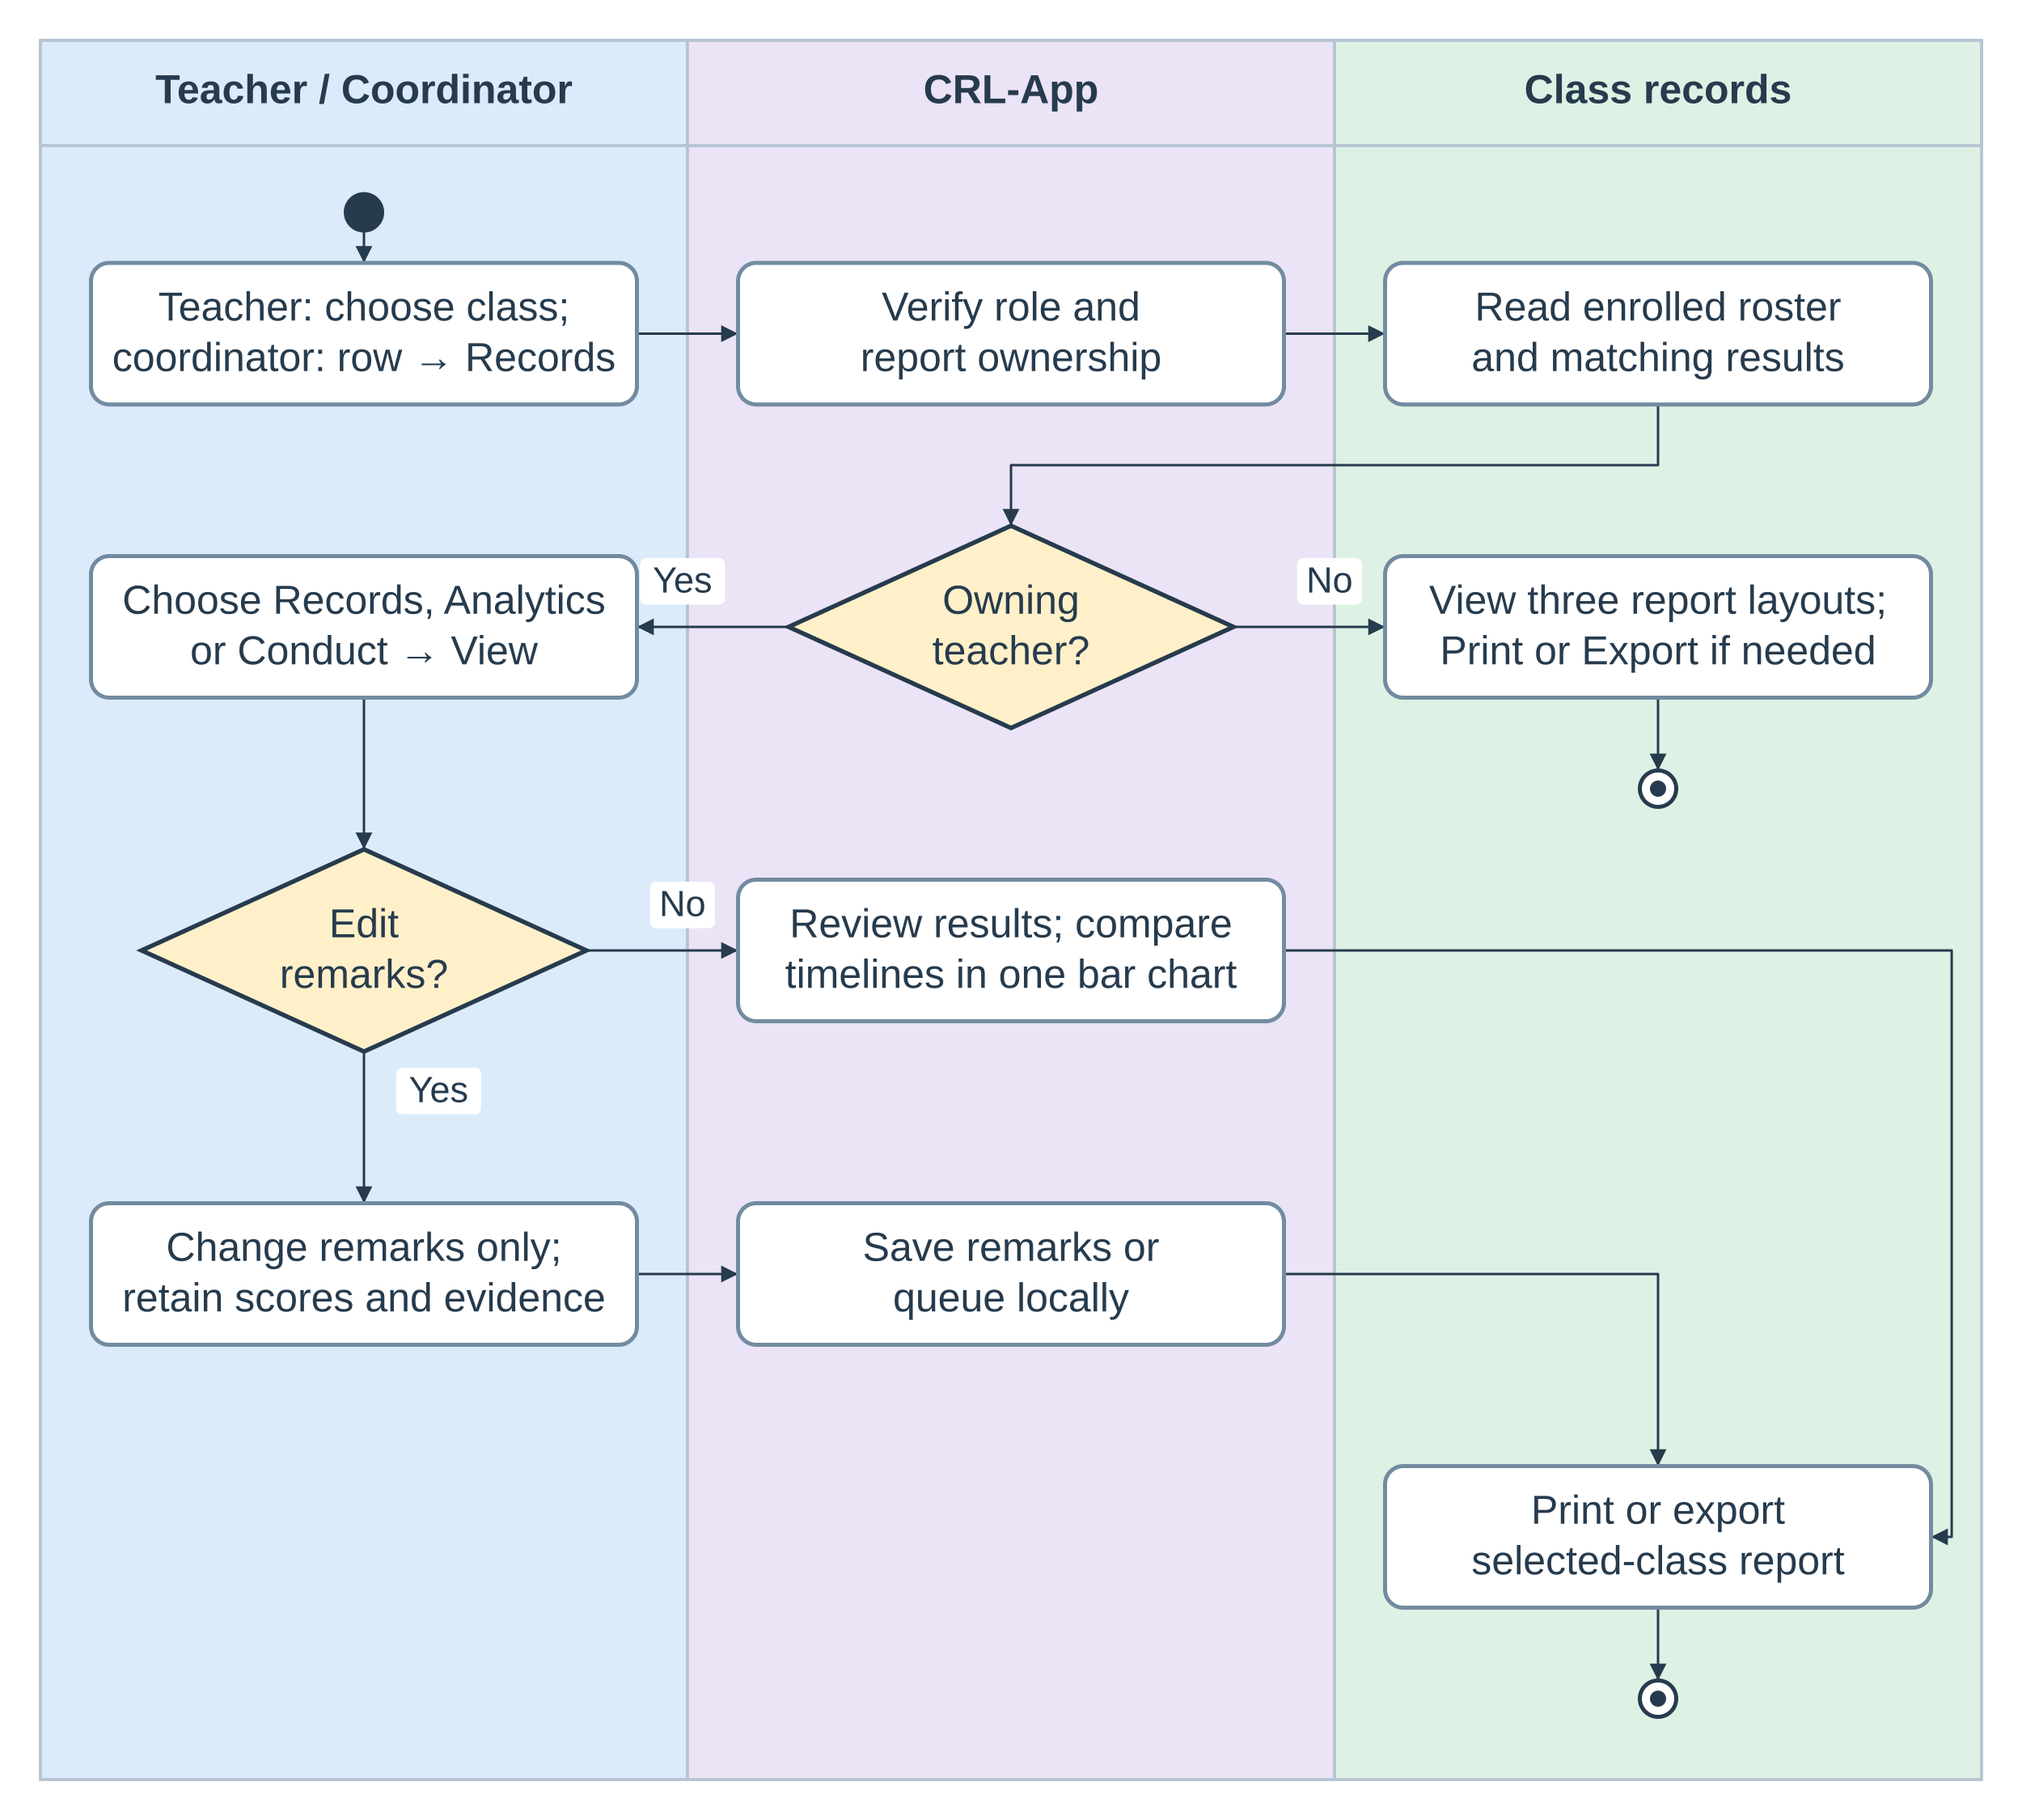
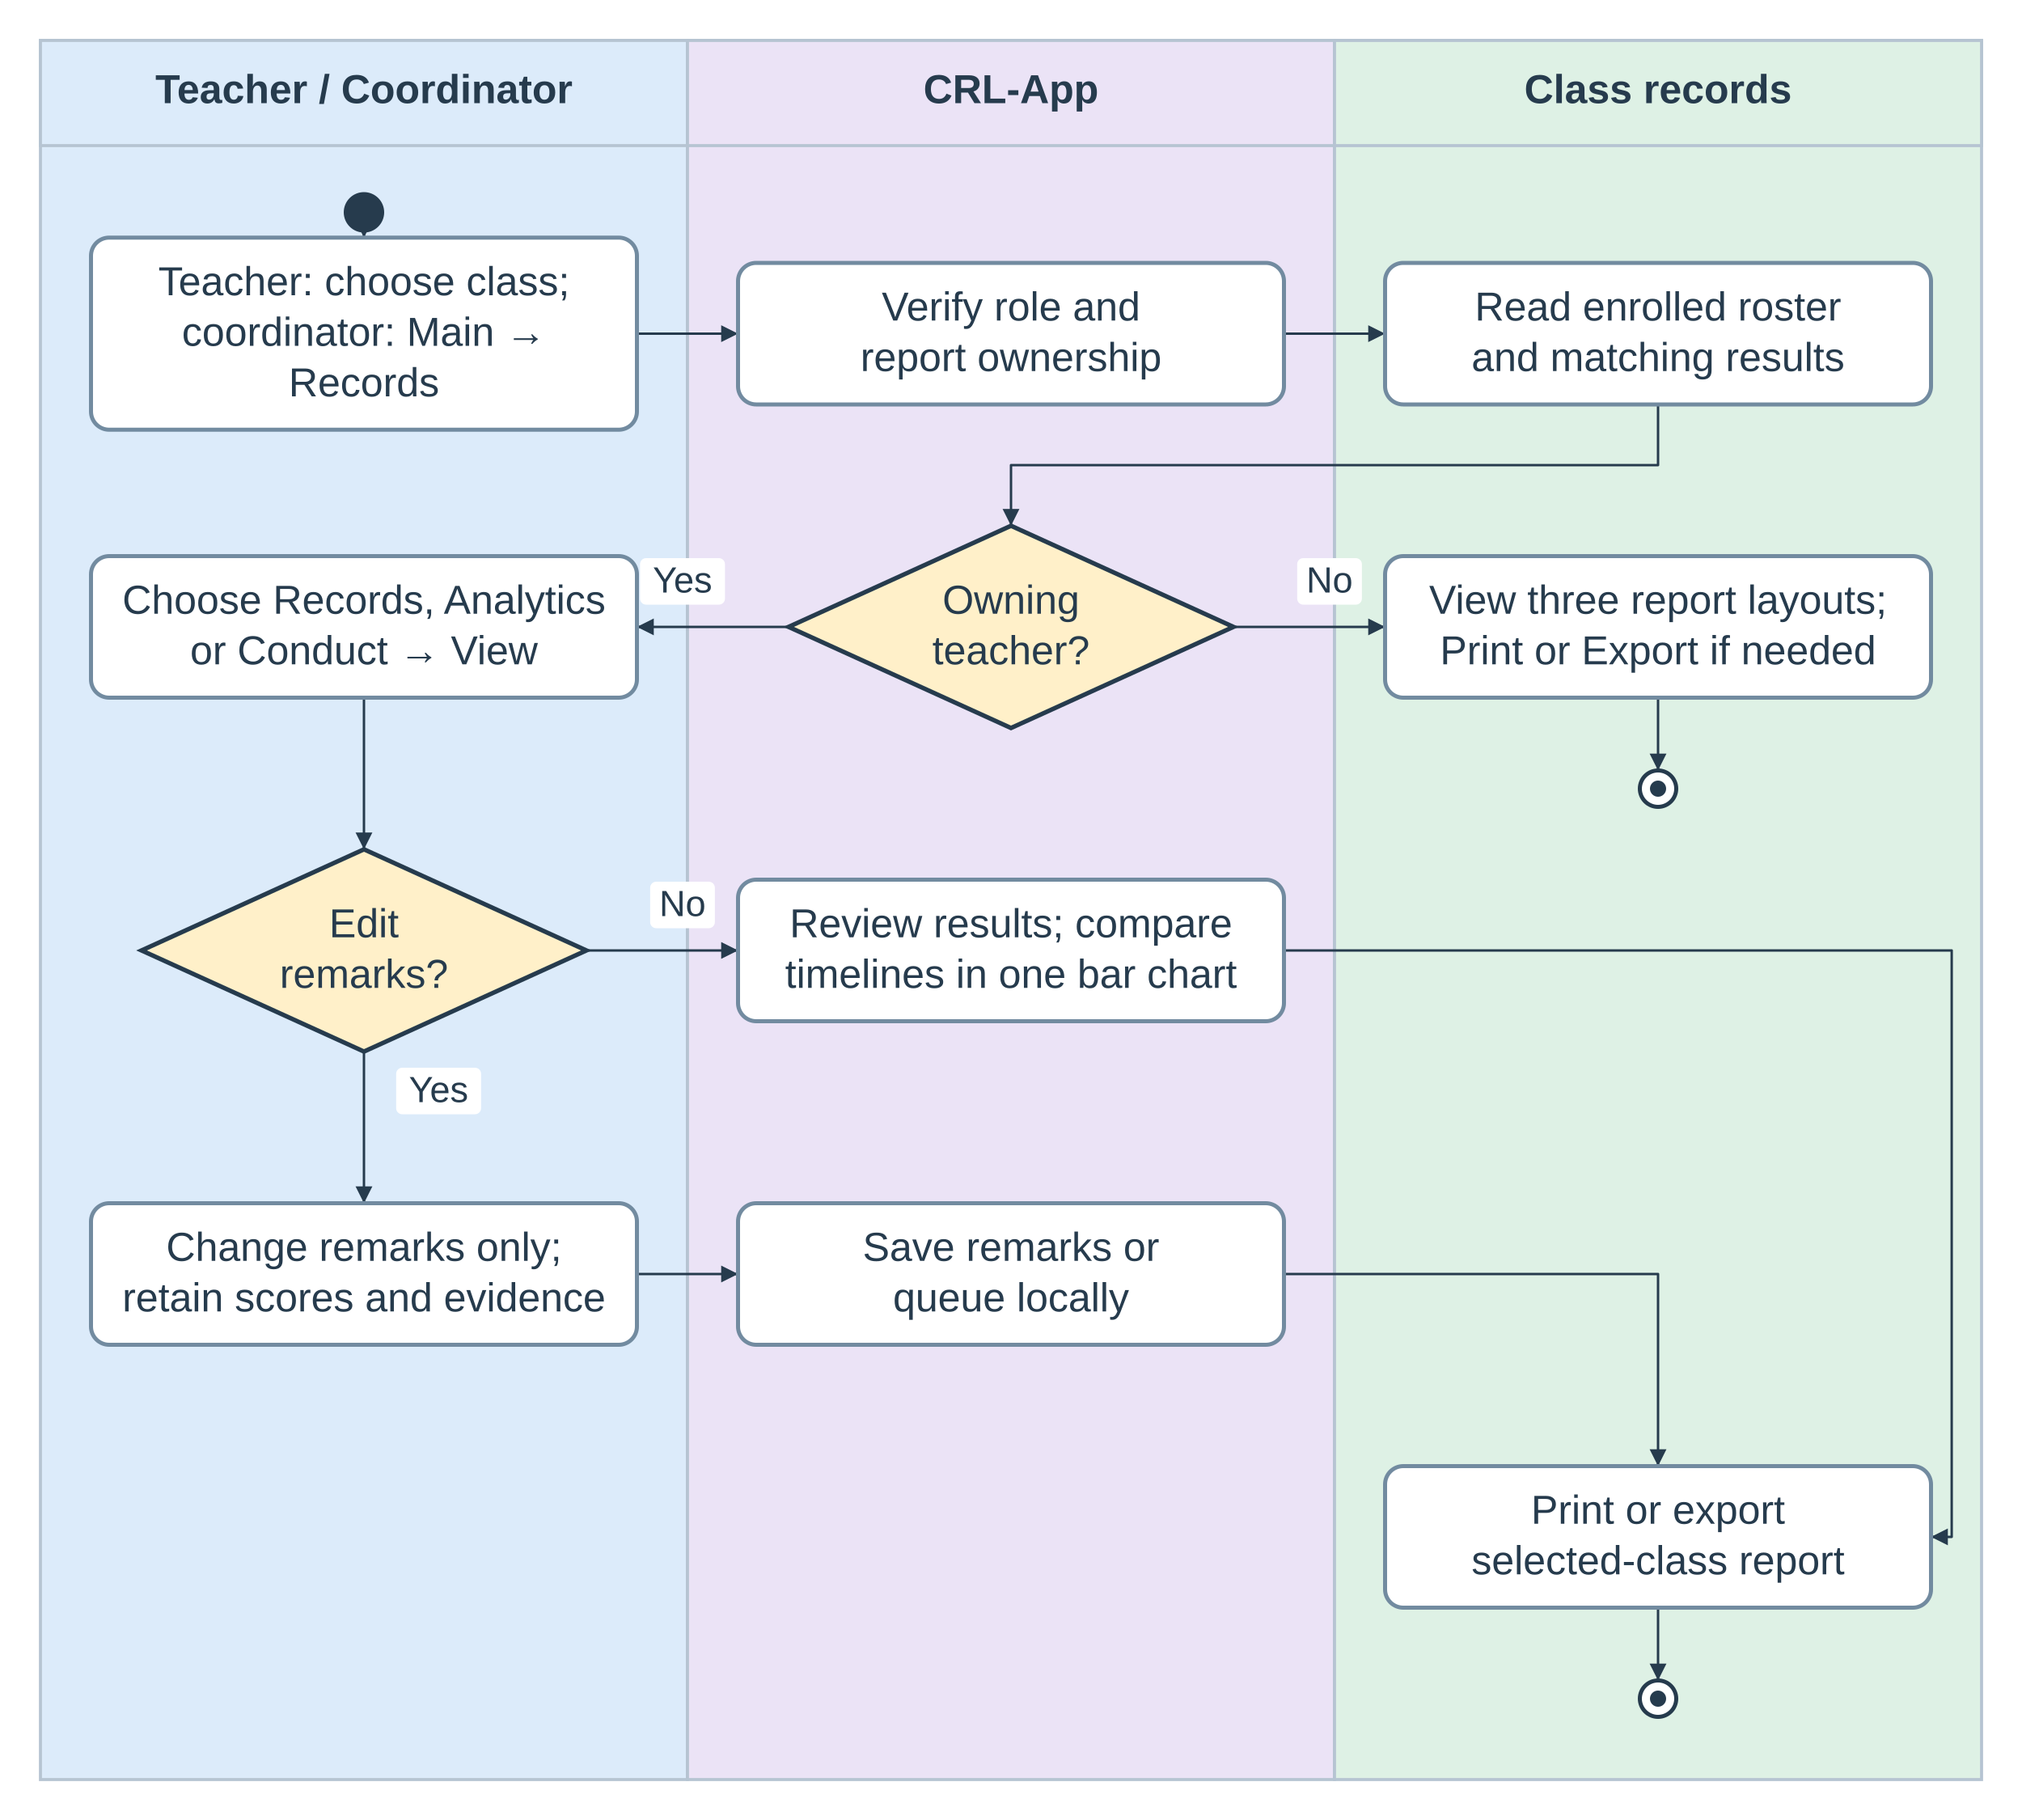
<svg xmlns="http://www.w3.org/2000/svg" width="1000" height="900" viewBox="0 0 1000 900">
  <rect width="100%" height="100%" fill="white" />
  <defs>
    <marker id="arrow" viewBox="0 0 12 12" refX="11" refY="6" markerWidth="10" markerHeight="10" markerUnits="userSpaceOnUse" orient="auto-start-reverse">
      <path d="M1,1 L11,6 L1,11 Z" fill="#263b4d" />
    </marker>
  </defs>
  <rect x="20.0" y="20" width="320.0" height="860" rx="0" fill="#dcebfa" stroke="#b6c4d2" stroke-width="1.5" />
  <rect x="20.0" y="20" width="320.0" height="52" rx="0" fill="#dcebfa" stroke="#b6c4d2" stroke-width="1.5" />
  <rect x="340.0" y="20" width="320.0" height="860" rx="0" fill="#ebe3f6" stroke="#b6c4d2" stroke-width="1.5" />
  <rect x="340.0" y="20" width="320.0" height="52" rx="0" fill="#ebe3f6" stroke="#b6c4d2" stroke-width="1.5" />
  <rect x="660.0" y="20" width="320.0" height="860" rx="0" fill="#def1e5" stroke="#b6c4d2" stroke-width="1.5" />
  <rect x="660.0" y="20" width="320.0" height="52" rx="0" fill="#def1e5" stroke="#b6c4d2" stroke-width="1.5" />
-   <polyline points="180.0,114.0 180.0,130.0" fill="none" stroke="#263b4d" stroke-width="1.2" stroke-linejoin="round" marker-end="url(#arrow)" />
+   <polyline points="180.0,114.0 180.0,117.5" fill="none" stroke="#263b4d" stroke-width="1.2" stroke-linejoin="round" marker-end="url(#arrow)" />
  <polyline points="315.0,165.0 365.0,165.0" fill="none" stroke="#263b4d" stroke-width="1.2" stroke-linejoin="round" marker-end="url(#arrow)" />
  <polyline points="635.0,165.0 685.0,165.0" fill="none" stroke="#263b4d" stroke-width="1.2" stroke-linejoin="round" marker-end="url(#arrow)" />
  <polyline points="820.0,200.0 820.0,230 500.0,230 500.0,260.0" fill="none" stroke="#263b4d" stroke-width="1.2" stroke-linejoin="round" marker-end="url(#arrow)" />
  <polyline points="610.0,310.0 685.0,310.0" fill="none" stroke="#263b4d" stroke-width="1.2" stroke-linejoin="round" marker-end="url(#arrow)" />
  <polyline points="820.0,345.0 820.0,381.0" fill="none" stroke="#263b4d" stroke-width="1.2" stroke-linejoin="round" marker-end="url(#arrow)" />
  <polyline points="390.0,310.0 315.0,310.0" fill="none" stroke="#263b4d" stroke-width="1.2" stroke-linejoin="round" marker-end="url(#arrow)" />
  <polyline points="180.0,345.0 180.0,420.0" fill="none" stroke="#263b4d" stroke-width="1.2" stroke-linejoin="round" marker-end="url(#arrow)" />
  <polyline points="290.0,470.0 365.0,470.0" fill="none" stroke="#263b4d" stroke-width="1.2" stroke-linejoin="round" marker-end="url(#arrow)" />
  <polyline points="180.0,520.0 180.0,595.0" fill="none" stroke="#263b4d" stroke-width="1.2" stroke-linejoin="round" marker-end="url(#arrow)" />
  <polyline points="315.0,630.0 365.0,630.0" fill="none" stroke="#263b4d" stroke-width="1.2" stroke-linejoin="round" marker-end="url(#arrow)" />
  <polyline points="635.0,630.0 820.0,630 820.0,725.0" fill="none" stroke="#263b4d" stroke-width="1.2" stroke-linejoin="round" marker-end="url(#arrow)" />
  <polyline points="635.0,470.0 965.231,470 965.231,760 955.0,760.0" fill="none" stroke="#263b4d" stroke-width="1.2" stroke-linejoin="round" marker-end="url(#arrow)" />
  <polyline points="820.0,795.0 820.0,831.0" fill="none" stroke="#263b4d" stroke-width="1.2" stroke-linejoin="round" marker-end="url(#arrow)" />
  <text x="180.0" y="51.0" text-anchor="middle" font-family="Arial,sans-serif" font-size="20" fill="#263b4d" font-weight="bold">Teacher / Coordinator</text>
  <text x="500.0" y="51.0" text-anchor="middle" font-family="Arial,sans-serif" font-size="20" fill="#263b4d" font-weight="bold">CRL-App</text>
  <text x="820.0" y="51.0" text-anchor="middle" font-family="Arial,sans-serif" font-size="20" fill="#263b4d" font-weight="bold">Class records</text>
  <circle cx="180" cy="105" r="9.0" fill="#263b4d" stroke="#263b4d" stroke-width="2" />
-   <rect x="45.0" y="130.0" width="270" height="70" rx="9" fill="white" stroke="#728ba0" stroke-width="2" />
-   <text x="180" y="158.5" text-anchor="middle" font-family="Arial,sans-serif" font-size="20" fill="#263b4d">Teacher: choose class;</text>
-   <text x="180" y="183.5" text-anchor="middle" font-family="Arial,sans-serif" font-size="20" fill="#263b4d">coordinator: row → Records</text>
+   <rect x="45.0" y="117.5" width="270" height="95" rx="9" fill="white" stroke="#728ba0" stroke-width="2" />
+   <text x="180" y="146.0" text-anchor="middle" font-family="Arial,sans-serif" font-size="20" fill="#263b4d">Teacher: choose class;</text>
+   <text x="180" y="171.0" text-anchor="middle" font-family="Arial,sans-serif" font-size="20" fill="#263b4d">coordinator: Main →</text>
+   <text x="180" y="196.0" text-anchor="middle" font-family="Arial,sans-serif" font-size="20" fill="#263b4d">Records</text>
  <rect x="365.0" y="130.0" width="270" height="70" rx="9" fill="white" stroke="#728ba0" stroke-width="2" />
  <text x="500" y="158.5" text-anchor="middle" font-family="Arial,sans-serif" font-size="20" fill="#263b4d">Verify role and</text>
  <text x="500" y="183.5" text-anchor="middle" font-family="Arial,sans-serif" font-size="20" fill="#263b4d">report ownership</text>
  <rect x="685.0" y="130.0" width="270" height="70" rx="9" fill="white" stroke="#728ba0" stroke-width="2" />
  <text x="820" y="158.5" text-anchor="middle" font-family="Arial,sans-serif" font-size="20" fill="#263b4d">Read enrolled roster</text>
  <text x="820" y="183.5" text-anchor="middle" font-family="Arial,sans-serif" font-size="20" fill="#263b4d">and matching results</text>
  <polygon points="500,260.0 610.0,310 500,360.0 390.0,310" fill="#fff0c9" stroke="#263b4d" stroke-width="2.2" />
  <text x="500" y="303.5" text-anchor="middle" font-family="Arial,sans-serif" font-size="20" fill="#263b4d">Owning</text>
  <text x="500" y="328.5" text-anchor="middle" font-family="Arial,sans-serif" font-size="20" fill="#263b4d">teacher?</text>
  <rect x="685.0" y="275.0" width="270" height="70" rx="9" fill="white" stroke="#728ba0" stroke-width="2" />
  <text x="820" y="303.5" text-anchor="middle" font-family="Arial,sans-serif" font-size="20" fill="#263b4d">View three report layouts;</text>
  <text x="820" y="328.5" text-anchor="middle" font-family="Arial,sans-serif" font-size="20" fill="#263b4d">Print or Export if needed</text>
  <circle cx="820" cy="390" r="9.0" fill="white" stroke="#263b4d" stroke-width="2" />
  <circle cx="820" cy="390" r="4.0" fill="#263b4d" />
  <rect x="45.0" y="275.0" width="270" height="70" rx="9" fill="white" stroke="#728ba0" stroke-width="2" />
  <text x="180" y="303.5" text-anchor="middle" font-family="Arial,sans-serif" font-size="20" fill="#263b4d">Choose Records, Analytics</text>
  <text x="180" y="328.5" text-anchor="middle" font-family="Arial,sans-serif" font-size="20" fill="#263b4d">or Conduct → View</text>
  <polygon points="180,420.0 290.0,470 180,520.0 70.0,470" fill="#fff0c9" stroke="#263b4d" stroke-width="2.2" />
  <text x="180" y="463.5" text-anchor="middle" font-family="Arial,sans-serif" font-size="20" fill="#263b4d">Edit</text>
  <text x="180" y="488.5" text-anchor="middle" font-family="Arial,sans-serif" font-size="20" fill="#263b4d">remarks?</text>
  <rect x="365.0" y="435.0" width="270" height="70" rx="9" fill="white" stroke="#728ba0" stroke-width="2" />
  <text x="500" y="463.5" text-anchor="middle" font-family="Arial,sans-serif" font-size="20" fill="#263b4d">Review results; compare</text>
  <text x="500" y="488.5" text-anchor="middle" font-family="Arial,sans-serif" font-size="20" fill="#263b4d">timelines in one bar chart</text>
  <rect x="45.0" y="595.0" width="270" height="70" rx="9" fill="white" stroke="#728ba0" stroke-width="2" />
  <text x="180" y="623.5" text-anchor="middle" font-family="Arial,sans-serif" font-size="20" fill="#263b4d">Change remarks only;</text>
  <text x="180" y="648.5" text-anchor="middle" font-family="Arial,sans-serif" font-size="20" fill="#263b4d">retain scores and evidence</text>
  <rect x="365.0" y="595.0" width="270" height="70" rx="9" fill="white" stroke="#728ba0" stroke-width="2" />
  <text x="500" y="623.5" text-anchor="middle" font-family="Arial,sans-serif" font-size="20" fill="#263b4d">Save remarks or</text>
  <text x="500" y="648.5" text-anchor="middle" font-family="Arial,sans-serif" font-size="20" fill="#263b4d">queue locally</text>
  <rect x="685.0" y="725.0" width="270" height="70" rx="9" fill="white" stroke="#728ba0" stroke-width="2" />
  <text x="820" y="753.5" text-anchor="middle" font-family="Arial,sans-serif" font-size="20" fill="#263b4d">Print or export</text>
  <text x="820" y="778.5" text-anchor="middle" font-family="Arial,sans-serif" font-size="20" fill="#263b4d">selected-class report</text>
  <circle cx="820" cy="840" r="9.0" fill="white" stroke="#263b4d" stroke-width="2" />
  <circle cx="820" cy="840" r="4.0" fill="#263b4d" />
  <rect x="641.538" y="276" width="32" height="23" rx="3" fill="white" />
  <text x="657.538" y="293" text-anchor="middle" font-family="Arial,sans-serif" font-size="18" fill="#263b4d">No</text>
  <rect x="316.538" y="276" width="42" height="23" rx="3" fill="white" />
  <text x="337.538" y="293" text-anchor="middle" font-family="Arial,sans-serif" font-size="18" fill="#263b4d">Yes</text>
  <rect x="321.538" y="436" width="32" height="23" rx="3" fill="white" />
  <text x="337.538" y="453" text-anchor="middle" font-family="Arial,sans-serif" font-size="18" fill="#263b4d">No</text>
  <rect x="195.923" y="528" width="42" height="23" rx="3" fill="white" />
  <text x="216.923" y="545" text-anchor="middle" font-family="Arial,sans-serif" font-size="18" fill="#263b4d">Yes</text>
</svg>
